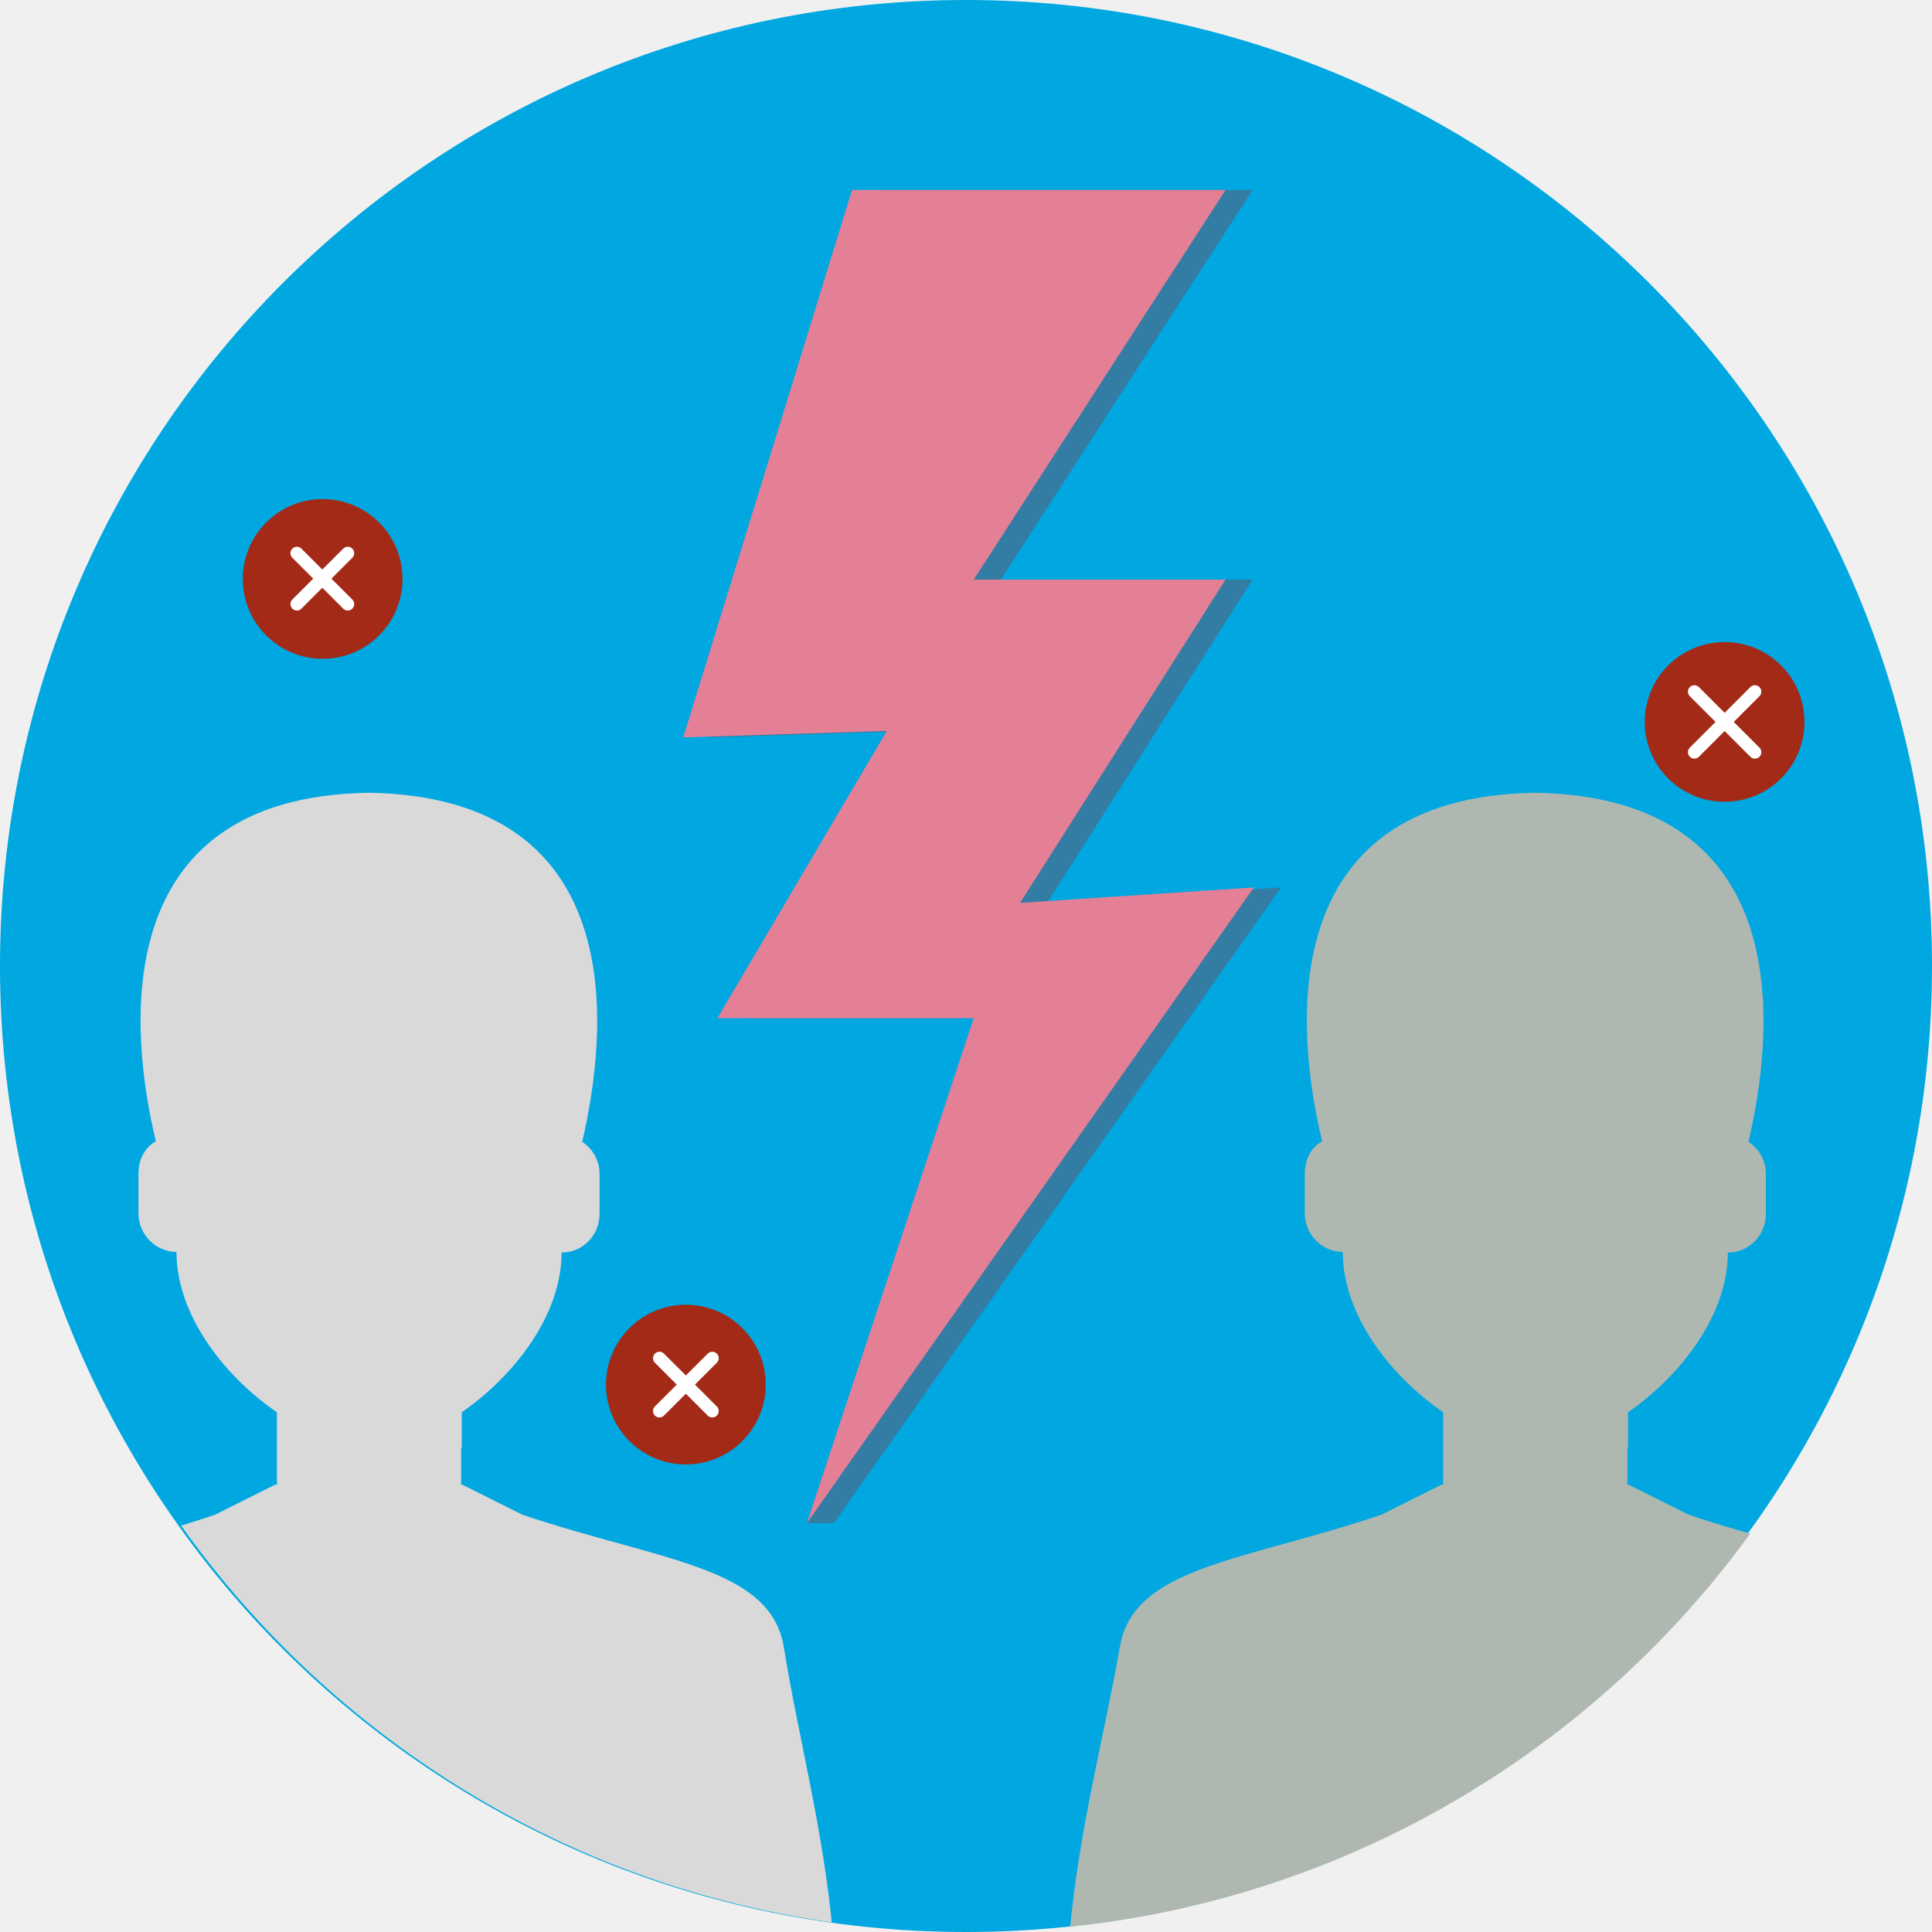
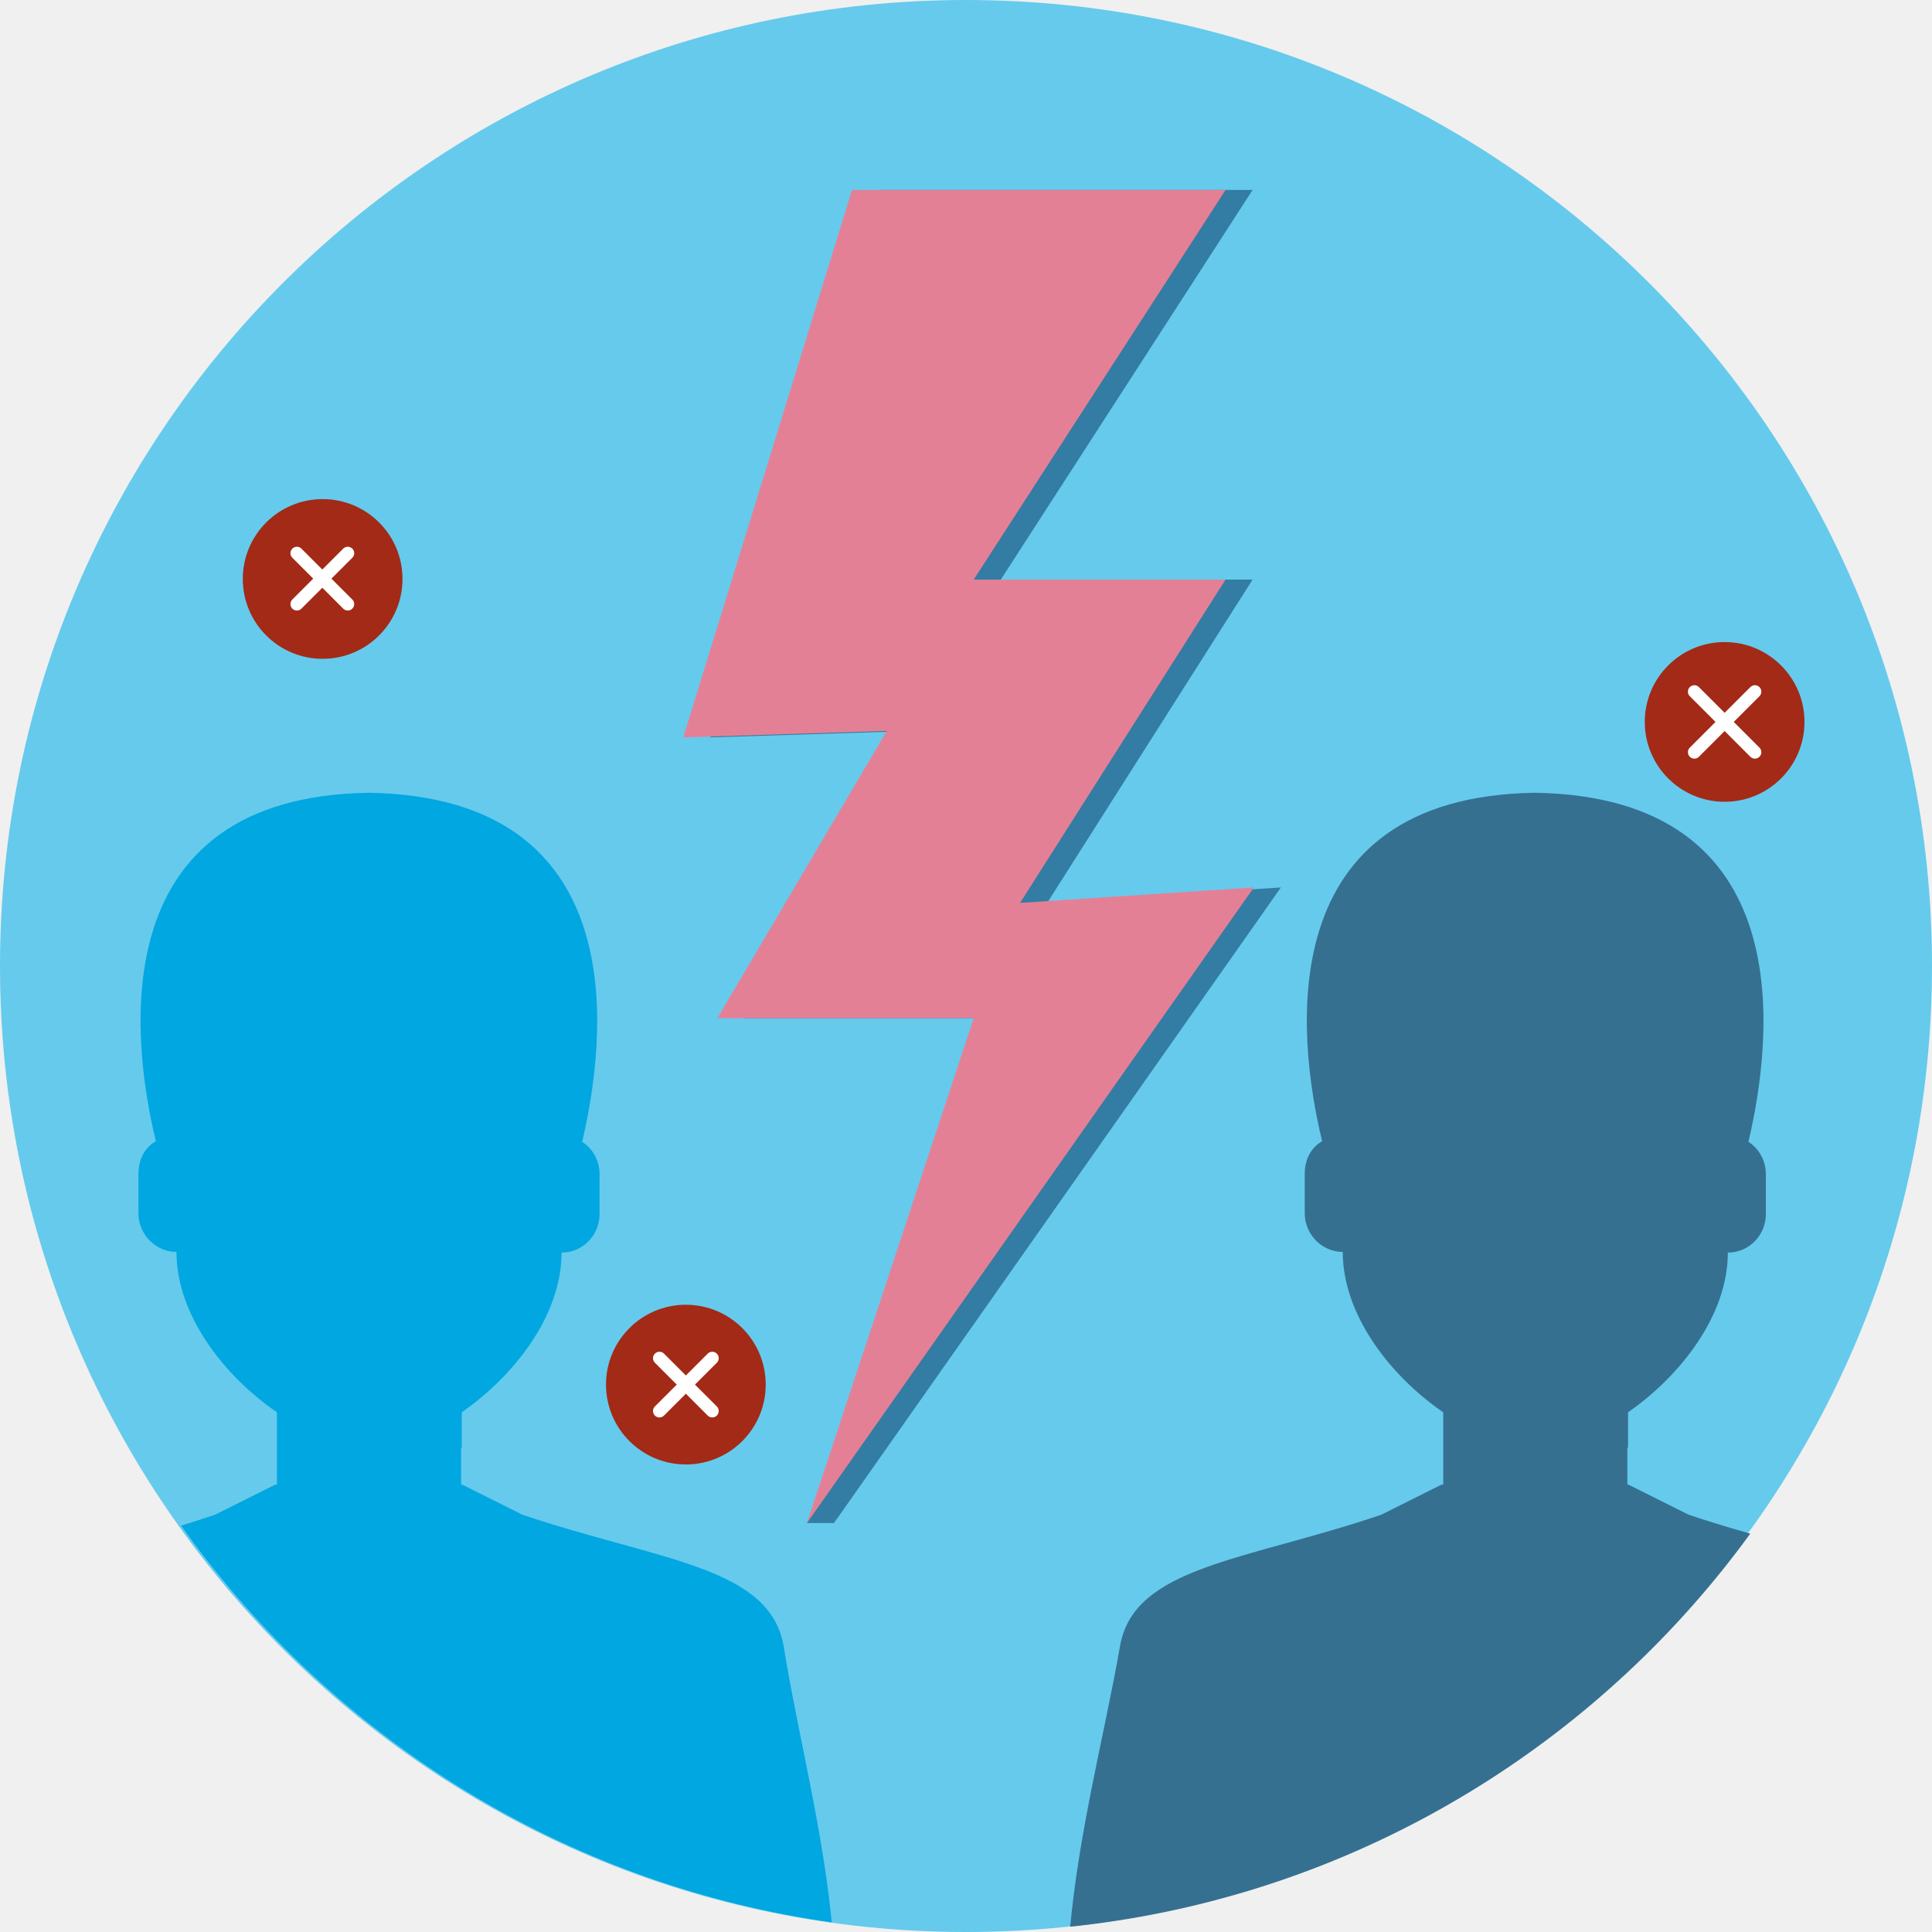
<svg xmlns="http://www.w3.org/2000/svg" xmlns:xlink="http://www.w3.org/1999/xlink" version="1.1" id="_x33__x5F_2_x5F_120" x="0px" y="0px" viewBox="0 0 300 300" style="enable-background:new 0 0 300 300;" xml:space="preserve">
  <style type="text/css">
- 	.st0{fill:#00A7E1;}
+ 	.st0{fill:#66CAEC;}
	.st1{display:none;fill:#33B8E6;}
	.st2{fill:#337CA3;}
	.st3{fill:#E48096;}
- 	.st4{clip-path:url(#SVGID_00000128481921429492787450000015597812943169517740_);fill:#D8D9D8;}
- 	.st5{clip-path:url(#SVGID_00000045579369880576819100000008745487402682027914_);fill:#AEB8B1;}
+ 	.st4{clip-path:url(#SVGID_00000038411741560236765820000012372963689003579273_);fill:#00A7E1;}
+ 	.st5{clip-path:url(#SVGID_00000133498669600140138230000007954353272890036670_);fill:#357091;}
	.st6{fill:#A32A17;}
	.st7{fill:none;stroke:#FFFFFF;stroke-width:2;stroke-linecap:round;stroke-miterlimit:10;}
</style>
  <g id="circle_00000129194690370807997780000000390115537518221449_">
    <g>
      <g id="Layer_1_00000069370090573408569870000016531970625631284612_">
        <ellipse class="st0" cx="150" cy="150" rx="150" ry="150" />
      </g>
    </g>
  </g>
  <g id="lts_x5F_u1_x5F_s2_x5F_p1_x5F_casestudy2.svg">
    <rect id="bg_00000072995423060865034220000000392601419939284620_" y="0" class="st1" width="300" height="300" />
  </g>
  <polygon class="st2" points="129.5,236.5 125.3,236.5 145.5,192.1 " />
  <g id="icon_00000038385834974450287890000009728812519024610183_">
    <polygon class="st2" points="136.5,29.5 194.5,29.5 155.4,90 194.5,90 162.6,140.2 198.9,137.8 129.5,236.5 155.4,158.1    115.6,158.1 141.9,113.5 110.3,114.5  " />
  </g>
  <g id="icon">
    <polygon class="st3" points="132.3,29.5 190.3,29.5 151.2,90 190.3,90 158.4,140.2 194.7,137.8 125.3,236.5 151.2,158.1    111.4,158.1 137.7,113.5 106.1,114.5  " />
  </g>
  <g>
    <g>
-       <defs>
-         <circle id="SVGID_1_" cx="150.4" cy="150" r="150" />
-       </defs>
-       <clipPath id="SVGID_00000016767120637318660540000010209467736358166669_">
-         <use xlink:href="#SVGID_1_" style="overflow:visible;" />
-       </clipPath>
-       <path style="clip-path:url(#SVGID_00000016767120637318660540000010209467736358166669_);fill:#D8D9D8;" d="M121.7,255.7    c-2.1-12.5-19.2-13.3-40.6-20.5l0,0l-9.4-4.7l-0.1,0.1v-5.8h0.1v-5.5c8.2-5.7,15.5-15.1,15.5-24.8c3.3,0,5.9-2.7,5.9-6v-6.2    c0-2-1-3.9-2.7-5c3.8-16.2,8.2-53.5-33.1-54.2c-41.3,0.6-37,38-33.1,54.1l-0.6,0.4c-1.4,1.1-2.1,2.8-2.1,4.6v6.2    c0,3.3,2.7,6,5.9,6c0,9.7,7.3,19.2,15.6,24.9v11.3l-0.2-0.1l-9.4,4.7l0,0c-21.2,7.2-38.5,8-40.6,20.5c-2.4,13.7-6.4,28.6-7.8,44.3    h144.3C127.9,284.3,123.9,269.4,121.7,255.7z" />
+       <g>
+         <defs>
+           <circle id="SVGID_1_" cx="150.4" cy="150" r="150" />
+         </defs>
+         <clipPath id="SVGID_00000148655157842405564920000015543626058471265408_">
+           <use xlink:href="#SVGID_1_" style="overflow:visible;" />
+         </clipPath>
+         <path style="clip-path:url(#SVGID_00000148655157842405564920000015543626058471265408_);fill:#00A7E1;" d="M121.7,255.7     c-2.1-12.5-19.2-13.3-40.6-20.5l0,0l-9.4-4.7l-0.1,0.1v-5.8h0.1v-5.5c8.2-5.7,15.5-15.1,15.5-24.8c3.3,0,5.9-2.7,5.9-6v-6.2     c0-2-1-3.9-2.7-5c3.8-16.2,8.2-53.5-33.1-54.2c-41.3,0.6-37,38-33.1,54.1l-0.6,0.4c-1.4,1.1-2.1,2.8-2.1,4.6v6.2     c0,3.3,2.7,6,5.9,6c0,9.7,7.3,19.2,15.6,24.9v11.3l-0.2-0.1l-9.4,4.7l0,0c-21.2,7.2-38.5,8-40.6,20.5     c-2.4,13.7-6.4,28.6-7.8,44.3h144.3C127.9,284.3,123.9,269.4,121.7,255.7z" />
+       </g>
    </g>
    <g>
-       <defs>
-         <circle id="SVGID_00000163071497786434189070000001841410213261392522_" cx="150.4" cy="150" r="150" />
-       </defs>
-       <clipPath id="SVGID_00000056400752228905983510000003513784610134337927_">
-         <use xlink:href="#SVGID_00000163071497786434189070000001841410213261392522_" style="overflow:visible;" />
-       </clipPath>
-       <path style="clip-path:url(#SVGID_00000056400752228905983510000003513784610134337927_);fill:#AEB8B1;" d="M302.8,255.7    c-2.1-12.5-19.2-13.3-40.6-20.5l0,0l-9.4-4.7l-0.1,0.1v-5.8h0.1v-5.5c8.2-5.7,15.5-15.1,15.5-24.8c3.3,0,5.9-2.7,5.9-6v-6.2    c0-2-1-3.9-2.7-5c3.8-16.2,8.2-53.5-33.1-54.2c-41.3,0.6-37,38-33.1,54.1l-0.6,0.4c-1.4,1.1-2.1,2.8-2.1,4.6v6.2    c0,3.3,2.7,6,5.9,6c0,9.7,7.3,19.2,15.6,24.9v11.3l-0.2-0.1l-9.4,4.7l0,0c-21.2,7.2-38.5,8-40.6,20.5c-2.4,13.7-6.4,28.6-7.8,44.3    h144.3C309,284.3,305.1,269.4,302.8,255.7z" />
+       <g>
+         <defs>
+           <circle id="SVGID_00000069398864540647951150000007447725738509678993_" cx="150.4" cy="150" r="150" />
+         </defs>
+         <clipPath id="SVGID_00000044146659938161571380000001113813134683548335_">
+           <use xlink:href="#SVGID_00000069398864540647951150000007447725738509678993_" style="overflow:visible;" />
+         </clipPath>
+         <path style="clip-path:url(#SVGID_00000044146659938161571380000001113813134683548335_);fill:#357091;" d="M302.8,255.7     c-2.1-12.5-19.2-13.3-40.6-20.5l0,0l-9.4-4.7l-0.1,0.1v-5.8h0.1v-5.5c8.2-5.7,15.5-15.1,15.5-24.8c3.3,0,5.9-2.7,5.9-6v-6.2     c0-2-1-3.9-2.7-5c3.8-16.2,8.2-53.5-33.1-54.2c-41.3,0.6-37,38-33.1,54.1l-0.6,0.4c-1.4,1.1-2.1,2.8-2.1,4.6v6.2     c0,3.3,2.7,6,5.9,6c0,9.7,7.3,19.2,15.6,24.9v11.3l-0.2-0.1l-9.4,4.7l0,0c-21.2,7.2-38.5,8-40.6,20.5     c-2.4,13.7-6.4,28.6-7.8,44.3h144.3C309,284.3,305.1,269.4,302.8,255.7z" />
+       </g>
    </g>
  </g>
  <circle class="st6" cx="50.1" cy="89.9" r="12.4" />
  <circle class="st6" cx="267.8" cy="112.1" r="12.4" />
  <circle class="st6" cx="106.5" cy="215" r="12.4" />
  <g>
    <line class="st7" x1="46.1" y1="85.9" x2="54" y2="93.8" />
    <line class="st7" x1="54" y1="85.9" x2="46.1" y2="93.8" />
  </g>
  <g>
    <line class="st7" x1="263.1" y1="107.4" x2="272.5" y2="116.8" />
    <line class="st7" x1="272.5" y1="107.4" x2="263.1" y2="116.8" />
  </g>
  <g>
    <line class="st7" x1="102.4" y1="210.9" x2="110.6" y2="219.1" />
    <line class="st7" x1="110.6" y1="210.9" x2="102.4" y2="219.1" />
  </g>
</svg>
